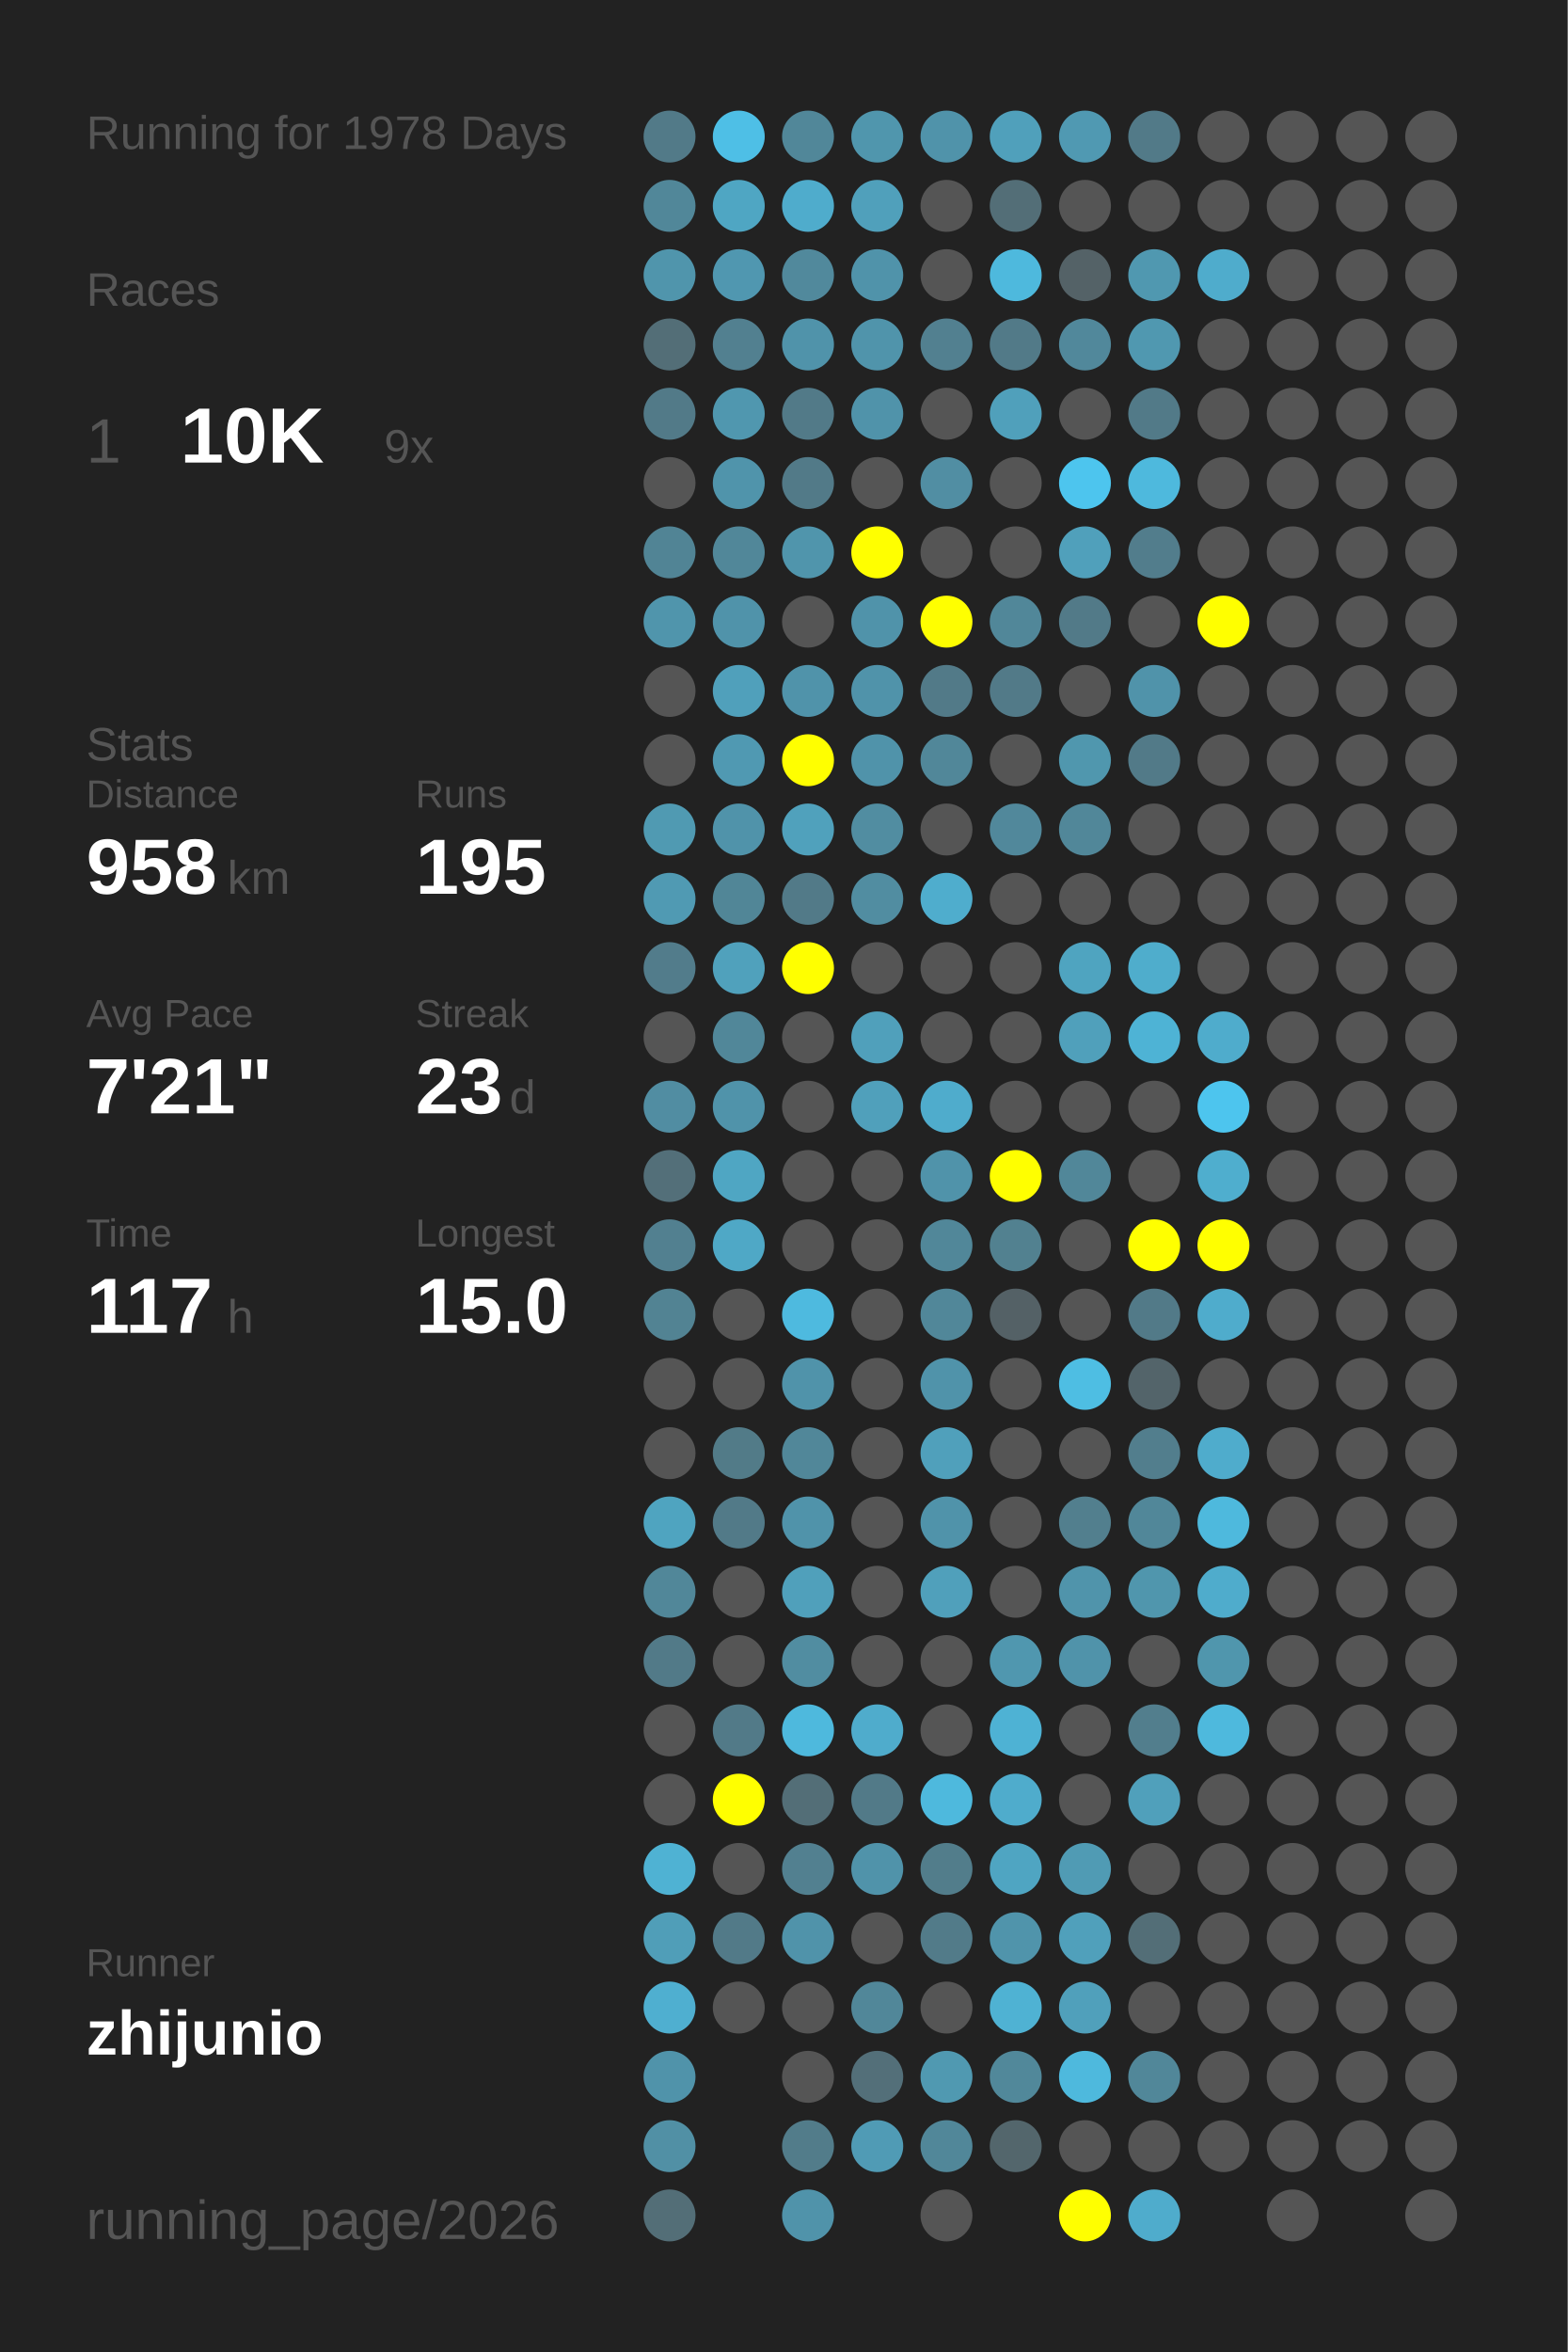
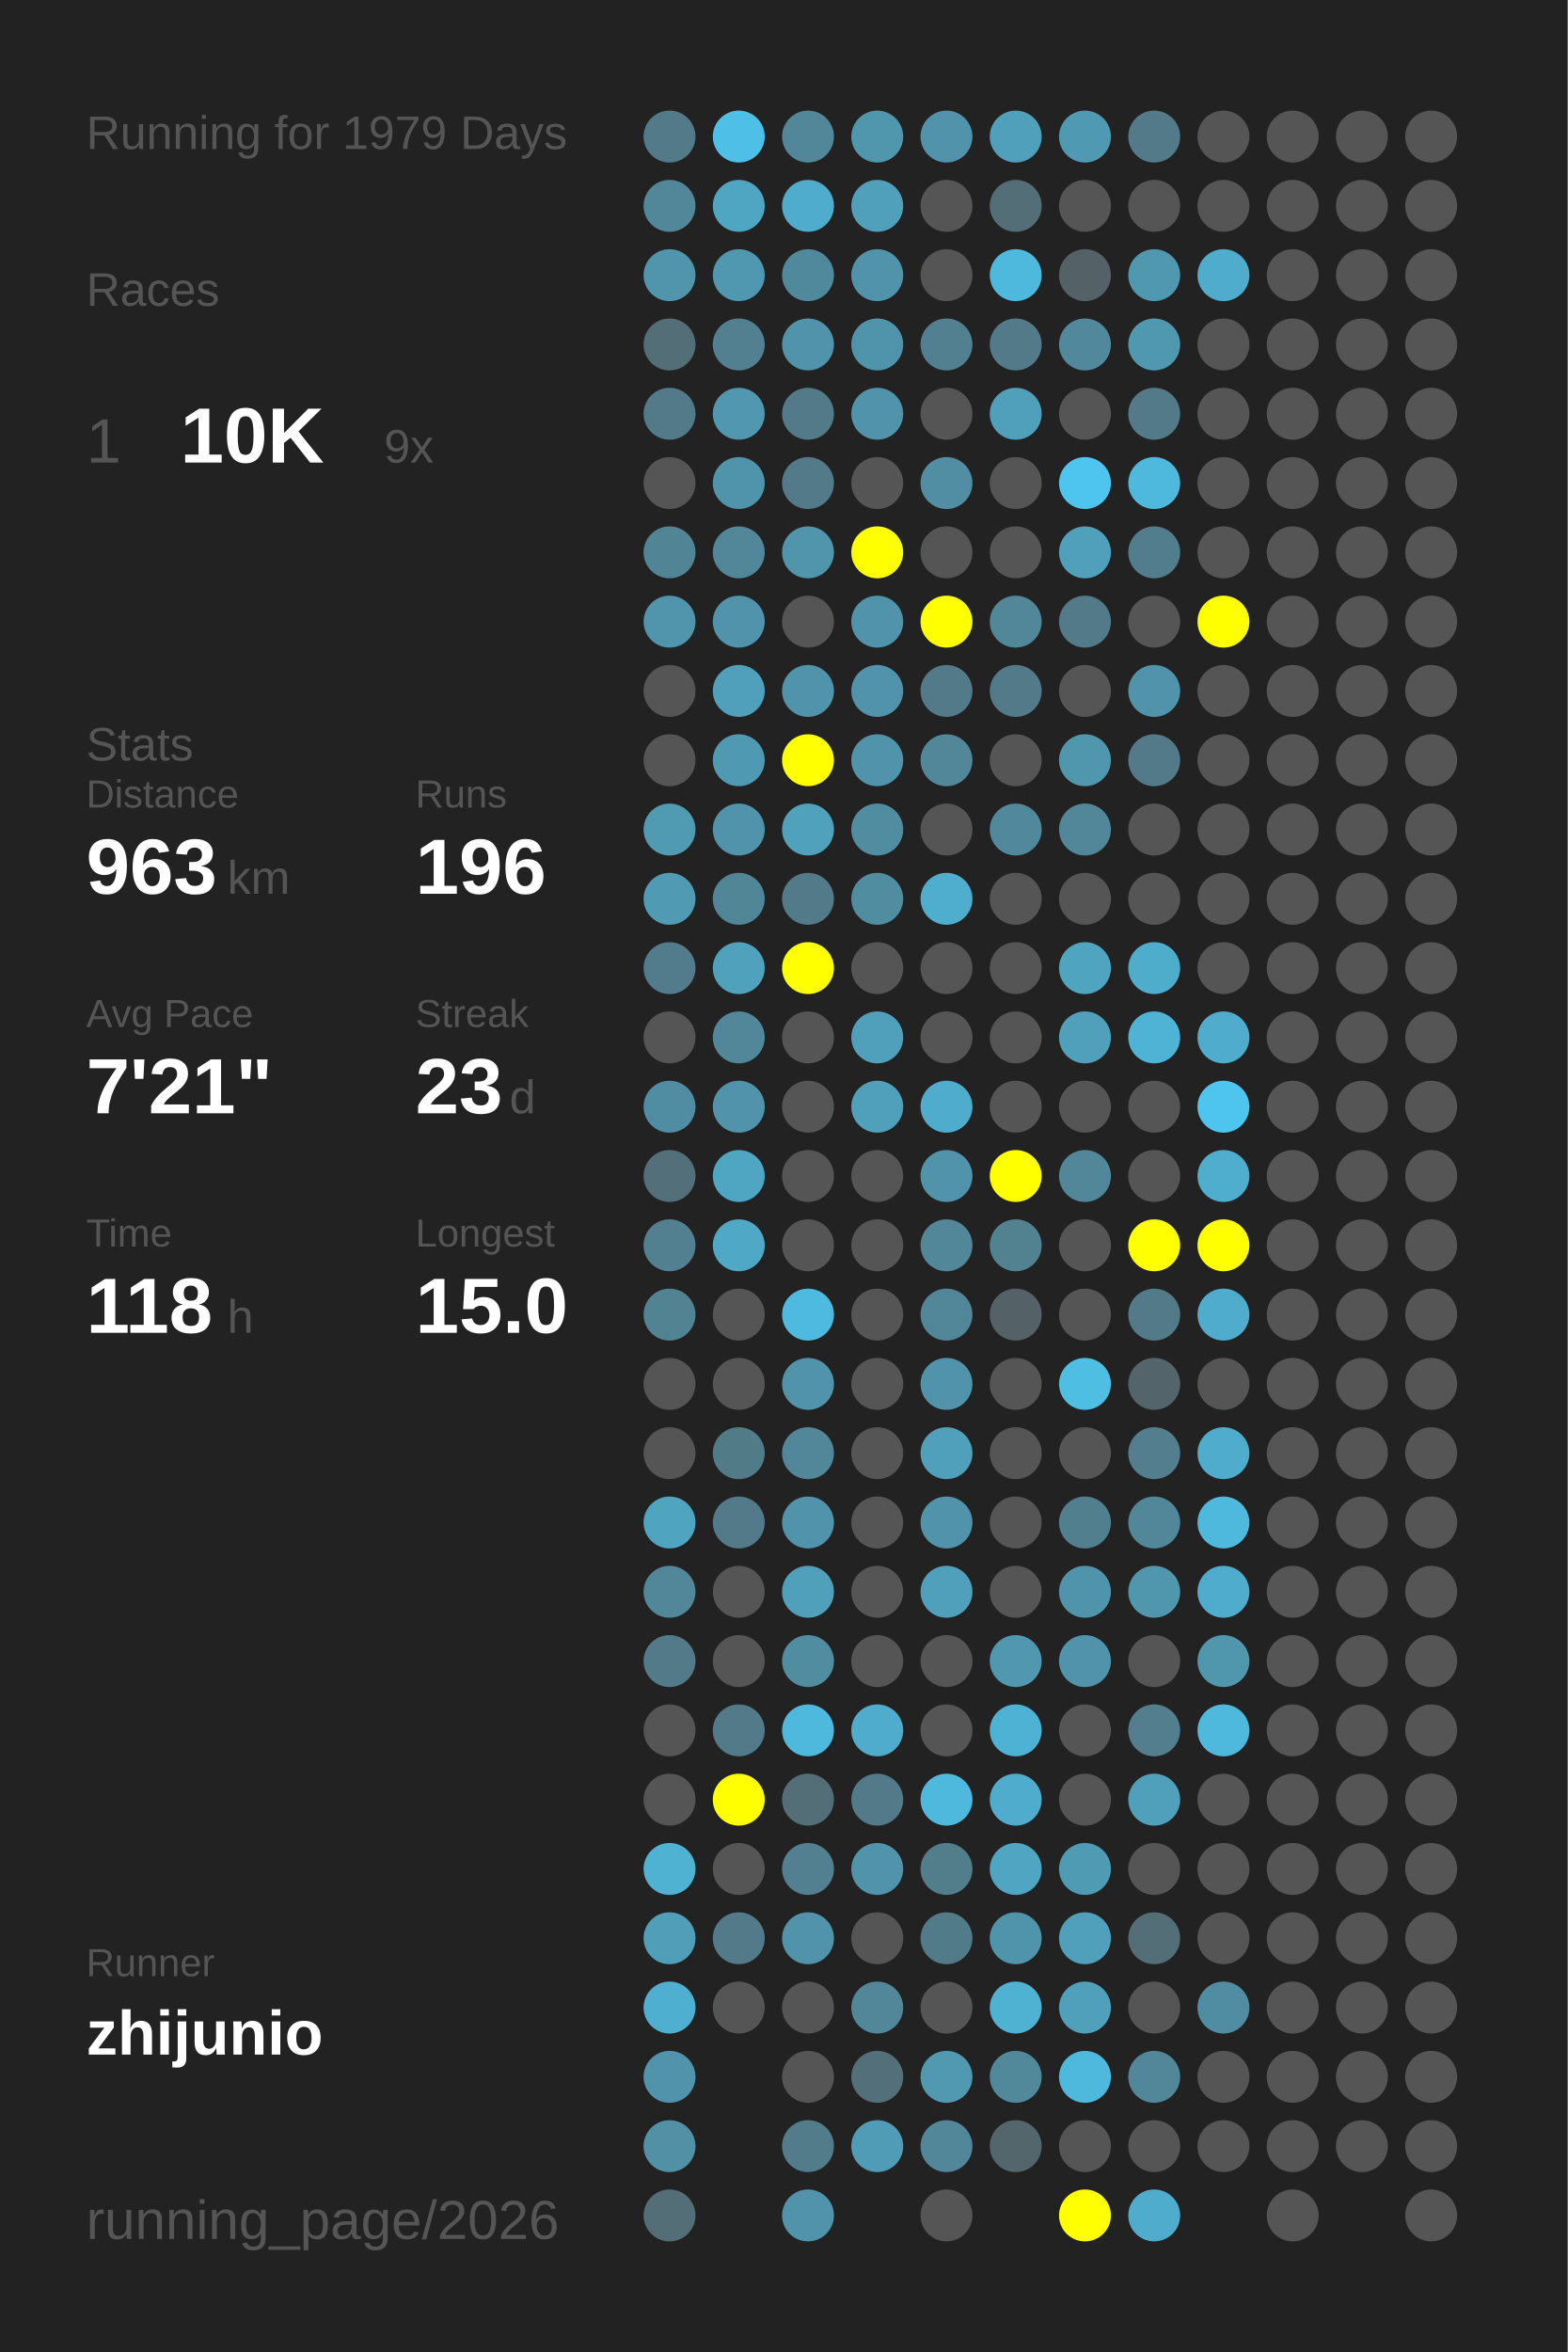
<svg xmlns="http://www.w3.org/2000/svg" baseProfile="full" height="300mm" version="1.1" viewBox="0,0,200,300" width="200mm">
  <defs />
  <rect fill="#222222" height="300" width="200" x="0" y="0" />
-   <text fill="#555555" style="font-size:6px; font-family:Arial;" x="11" y="19">Running for 1978 Days</text>
+   <text fill="#555555" style="font-size:6px; font-family:Arial;" x="11" y="19">Running for 1979 Days</text>
  <text fill="#555555" style="font-size:6px; font-family:Arial;" x="11" y="39">Races</text>
  <text fill="#555555" style="font-size:8px; font-family:Arial;" x="11" y="59">1</text>
  <text fill="#FFFFFF" style="font-size:10px; font-family:Arial; font-weight:bold;" x="23" y="59">10K</text>
  <text fill="#555555" style="font-size:6px; font-family:Arial;" x="49" y="59">9x</text>
  <text fill="#555555" style="font-size:6px; font-family:Arial;" x="11" y="97">Stats</text>
  <text fill="#555555" style="font-size:5px; font-family:Arial;" x="11" y="103">Distance</text>
-   <text fill="#FFFFFF" style="font-size:10px; font-family:Arial; font-weight:bold;" x="11" y="114">958</text>
+   <text fill="#FFFFFF" style="font-size:10px; font-family:Arial; font-weight:bold;" x="11" y="114">963</text>
  <text fill="#555555" style="font-size:6px; font-family:Arial;" x="29" y="114">km</text>
  <text fill="#555555" style="font-size:5px; font-family:Arial;" x="53" y="103">Runs</text>
-   <text fill="#FFFFFF" style="font-size:10px; font-family:Arial; font-weight:bold;" x="53" y="114">195</text>
+   <text fill="#FFFFFF" style="font-size:10px; font-family:Arial; font-weight:bold;" x="53" y="114">196</text>
  <text fill="#555555" style="font-size:5px; font-family:Arial;" x="11" y="131">Avg Pace</text>
  <text fill="#FFFFFF" style="font-size:10px; font-family:Arial; font-weight:bold;" x="11" y="142">7'21"</text>
  <text fill="#555555" style="font-size:5px; font-family:Arial;" x="53" y="131">Streak</text>
  <text fill="#FFFFFF" style="font-size:10px; font-family:Arial; font-weight:bold;" x="53" y="142">23</text>
  <text fill="#555555" style="font-size:6px; font-family:Arial;" x="65" y="142">d</text>
  <text fill="#555555" style="font-size:5px; font-family:Arial;" x="11" y="159">Time</text>
-   <text fill="#FFFFFF" style="font-size:10px; font-family:Arial; font-weight:bold;" x="11" y="170">117</text>
+   <text fill="#FFFFFF" style="font-size:10px; font-family:Arial; font-weight:bold;" x="11" y="170">118</text>
  <text fill="#555555" style="font-size:6px; font-family:Arial;" x="29" y="170">h</text>
  <text fill="#555555" style="font-size:5px; font-family:Arial;" x="53" y="159">Longest</text>
  <text fill="#FFFFFF" style="font-size:10px; font-family:Arial; font-weight:bold;" x="53" y="170">15.0</text>
  <text fill="#555555" style="font-size:5px; font-family:Arial;" x="11" y="252.065">Runner</text>
  <text fill="#FFFFFF" style="font-size:8px; font-family:Arial; font-weight:bold;" x="11" y="262.065">zhijunio</text>
  <text fill="#555555" style="font-size:7px; font-family:Arial;" x="11" y="285.581">running_page/2026</text>
  <circle cx="85.417" cy="17.419" fill="#527a88" r="3.312" />
  <circle cx="85.417" cy="26.258" fill="#518799" r="3.312" />
  <circle cx="85.417" cy="35.097" fill="#5095ac" r="3.312" />
  <circle cx="85.417" cy="43.935" fill="#536e77" r="3.312" />
  <circle cx="85.417" cy="52.774" fill="#527a88" r="3.312" />
  <circle cx="85.417" cy="61.613" fill="#555555" r="3.312" />
  <circle cx="85.417" cy="70.452" fill="#518495" r="3.312" />
  <circle cx="85.417" cy="79.29" fill="#5095ac" r="3.312" />
  <circle cx="85.417" cy="88.129" fill="#555555" r="3.312" />
  <circle cx="85.417" cy="96.968" fill="#555555" r="3.312" />
  <circle cx="85.417" cy="105.806" fill="#509ab2" r="3.312" />
  <circle cx="85.417" cy="114.645" fill="#509ab3" r="3.312" />
  <circle cx="85.417" cy="123.484" fill="#527c8b" r="3.312" />
  <circle cx="85.417" cy="132.323" fill="#555555" r="3.312" />
  <circle cx="85.417" cy="141.161" fill="#518da2" r="3.312" />
  <circle cx="85.417" cy="150" fill="#536f79" r="3.312" />
  <circle cx="85.417" cy="158.839" fill="#528090" r="3.312" />
  <circle cx="85.417" cy="167.677" fill="#528393" r="3.312" />
  <circle cx="85.417" cy="176.516" fill="#555555" r="3.312" />
  <circle cx="85.417" cy="185.355" fill="#555555" r="3.312" />
  <circle cx="85.417" cy="194.194" fill="#4fa4c0" r="3.312" />
  <circle cx="85.417" cy="203.032" fill="#518799" r="3.312" />
  <circle cx="85.417" cy="211.871" fill="#527a88" r="3.312" />
  <circle cx="85.417" cy="220.71" fill="#555555" r="3.312" />
  <circle cx="85.417" cy="229.548" fill="#555555" r="3.312" />
  <circle cx="85.417" cy="238.387" fill="#4fb2d3" r="3.312" />
  <circle cx="85.417" cy="247.226" fill="#509eb8" r="3.312" />
  <circle cx="85.417" cy="256.065" fill="#4fafd0" r="3.312" />
  <circle cx="85.417" cy="264.903" fill="#5093aa" r="3.312" />
  <circle cx="85.417" cy="273.742" fill="#5190a5" r="3.312" />
  <circle cx="85.417" cy="282.581" fill="#536e77" r="3.312" />
  <circle cx="94.25" cy="17.419" fill="#4ebfe6" r="3.312" />
  <circle cx="94.25" cy="26.258" fill="#4fa6c3" r="3.312" />
  <circle cx="94.25" cy="35.097" fill="#5097b0" r="3.312" />
  <circle cx="94.25" cy="43.935" fill="#528090" r="3.312" />
  <circle cx="94.25" cy="52.774" fill="#5097af" r="3.312" />
  <circle cx="94.25" cy="61.613" fill="#5094ab" r="3.312" />
  <circle cx="94.25" cy="70.452" fill="#518799" r="3.312" />
  <circle cx="94.25" cy="79.29" fill="#5093aa" r="3.312" />
  <circle cx="94.25" cy="88.129" fill="#50a0bb" r="3.312" />
  <circle cx="94.25" cy="96.968" fill="#5099b2" r="3.312" />
  <circle cx="94.25" cy="105.806" fill="#5093aa" r="3.312" />
  <circle cx="94.25" cy="114.645" fill="#518697" r="3.312" />
  <circle cx="94.25" cy="123.484" fill="#50a1bc" r="3.312" />
  <circle cx="94.25" cy="132.323" fill="#518799" r="3.312" />
  <circle cx="94.25" cy="141.161" fill="#5093aa" r="3.312" />
  <circle cx="94.25" cy="150" fill="#4fa6c3" r="3.312" />
  <circle cx="94.25" cy="158.839" fill="#4fa8c6" r="3.312" />
  <circle cx="94.25" cy="167.677" fill="#555555" r="3.312" />
  <circle cx="94.25" cy="176.516" fill="#555555" r="3.312" />
  <circle cx="94.25" cy="185.355" fill="#527b88" r="3.312" />
  <circle cx="94.25" cy="194.194" fill="#527a88" r="3.312" />
  <circle cx="94.25" cy="203.032" fill="#555555" r="3.312" />
  <circle cx="94.25" cy="211.871" fill="#555555" r="3.312" />
  <circle cx="94.25" cy="220.71" fill="#527a88" r="3.312" />
  <circle cx="94.25" cy="229.548" fill="#FFFF00" r="3.312" />
  <circle cx="94.25" cy="238.387" fill="#555555" r="3.312" />
  <circle cx="94.25" cy="247.226" fill="#527a88" r="3.312" />
  <circle cx="94.25" cy="256.065" fill="#555555" r="3.312" />
  <circle cx="103.083" cy="17.419" fill="#518799" r="3.312" />
  <circle cx="103.083" cy="26.258" fill="#4faccc" r="3.312" />
  <circle cx="103.083" cy="35.097" fill="#51899c" r="3.312" />
  <circle cx="103.083" cy="43.935" fill="#5093aa" r="3.312" />
  <circle cx="103.083" cy="52.774" fill="#527a88" r="3.312" />
  <circle cx="103.083" cy="61.613" fill="#527a88" r="3.312" />
  <circle cx="103.083" cy="70.452" fill="#5095ac" r="3.312" />
  <circle cx="103.083" cy="79.29" fill="#555555" r="3.312" />
  <circle cx="103.083" cy="88.129" fill="#5093aa" r="3.312" />
  <circle cx="103.083" cy="96.968" fill="#FFFF00" r="3.312" />
  <circle cx="103.083" cy="105.806" fill="#50a1bc" r="3.312" />
  <circle cx="103.083" cy="114.645" fill="#527a88" r="3.312" />
  <circle cx="103.083" cy="123.484" fill="#FFFF00" r="3.312" />
  <circle cx="103.083" cy="132.323" fill="#555555" r="3.312" />
  <circle cx="103.083" cy="141.161" fill="#555555" r="3.312" />
  <circle cx="103.083" cy="150" fill="#555555" r="3.312" />
  <circle cx="103.083" cy="158.839" fill="#555555" r="3.312" />
  <circle cx="103.083" cy="167.677" fill="#4ebadf" r="3.312" />
  <circle cx="103.083" cy="176.516" fill="#5093aa" r="3.312" />
  <circle cx="103.083" cy="185.355" fill="#518799" r="3.312" />
  <circle cx="103.083" cy="194.194" fill="#5093aa" r="3.312" />
  <circle cx="103.083" cy="203.032" fill="#50a0bb" r="3.312" />
  <circle cx="103.083" cy="211.871" fill="#518da1" r="3.312" />
  <circle cx="103.083" cy="220.71" fill="#4eb9dd" r="3.312" />
  <circle cx="103.083" cy="229.548" fill="#536e77" r="3.312" />
  <circle cx="103.083" cy="238.387" fill="#528090" r="3.312" />
  <circle cx="103.083" cy="247.226" fill="#5093aa" r="3.312" />
  <circle cx="103.083" cy="256.065" fill="#555555" r="3.312" />
  <circle cx="103.083" cy="264.903" fill="#555555" r="3.312" />
  <circle cx="103.083" cy="273.742" fill="#527c8a" r="3.312" />
  <circle cx="103.083" cy="282.581" fill="#5093aa" r="3.312" />
  <circle cx="111.917" cy="17.419" fill="#5096ad" r="3.312" />
  <circle cx="111.917" cy="26.258" fill="#50a0bb" r="3.312" />
  <circle cx="111.917" cy="35.097" fill="#5093aa" r="3.312" />
  <circle cx="111.917" cy="43.935" fill="#5094ab" r="3.312" />
  <circle cx="111.917" cy="52.774" fill="#5093aa" r="3.312" />
  <circle cx="111.917" cy="61.613" fill="#555555" r="3.312" />
  <circle cx="111.917" cy="70.452" fill="#FFFF00" r="3.312" />
  <circle cx="111.917" cy="79.29" fill="#5093aa" r="3.312" />
  <circle cx="111.917" cy="88.129" fill="#5093aa" r="3.312" />
  <circle cx="111.917" cy="96.968" fill="#5093aa" r="3.312" />
  <circle cx="111.917" cy="105.806" fill="#518da1" r="3.312" />
  <circle cx="111.917" cy="114.645" fill="#518da1" r="3.312" />
  <circle cx="111.917" cy="123.484" fill="#555555" r="3.312" />
  <circle cx="111.917" cy="132.323" fill="#50a0bb" r="3.312" />
  <circle cx="111.917" cy="141.161" fill="#50a0bb" r="3.312" />
  <circle cx="111.917" cy="150" fill="#555555" r="3.312" />
  <circle cx="111.917" cy="158.839" fill="#555555" r="3.312" />
  <circle cx="111.917" cy="167.677" fill="#555555" r="3.312" />
  <circle cx="111.917" cy="176.516" fill="#555555" r="3.312" />
  <circle cx="111.917" cy="185.355" fill="#555555" r="3.312" />
  <circle cx="111.917" cy="194.194" fill="#555555" r="3.312" />
  <circle cx="111.917" cy="203.032" fill="#555555" r="3.312" />
  <circle cx="111.917" cy="211.871" fill="#555555" r="3.312" />
  <circle cx="111.917" cy="220.71" fill="#4faccc" r="3.312" />
  <circle cx="111.917" cy="229.548" fill="#527a88" r="3.312" />
  <circle cx="111.917" cy="238.387" fill="#5093aa" r="3.312" />
  <circle cx="111.917" cy="247.226" fill="#555555" r="3.312" />
  <circle cx="111.917" cy="256.065" fill="#518799" r="3.312" />
  <circle cx="111.917" cy="264.903" fill="#536f79" r="3.312" />
  <circle cx="111.917" cy="273.742" fill="#509bb5" r="3.312" />
  <circle cx="120.75" cy="17.419" fill="#5093aa" r="3.312" />
  <circle cx="120.75" cy="26.258" fill="#555555" r="3.312" />
  <circle cx="120.75" cy="35.097" fill="#555555" r="3.312" />
  <circle cx="120.75" cy="43.935" fill="#528090" r="3.312" />
  <circle cx="120.75" cy="52.774" fill="#555555" r="3.312" />
  <circle cx="120.75" cy="61.613" fill="#518ea3" r="3.312" />
  <circle cx="120.75" cy="70.452" fill="#555555" r="3.312" />
  <circle cx="120.75" cy="79.29" fill="#FFFF00" r="3.312" />
  <circle cx="120.75" cy="88.129" fill="#527a88" r="3.312" />
  <circle cx="120.75" cy="96.968" fill="#518799" r="3.312" />
  <circle cx="120.75" cy="105.806" fill="#555555" r="3.312" />
  <circle cx="120.75" cy="114.645" fill="#4fadcd" r="3.312" />
  <circle cx="120.75" cy="123.484" fill="#555555" r="3.312" />
  <circle cx="120.75" cy="132.323" fill="#555555" r="3.312" />
  <circle cx="120.75" cy="141.161" fill="#4faccc" r="3.312" />
  <circle cx="120.75" cy="150" fill="#5093aa" r="3.312" />
  <circle cx="120.75" cy="158.839" fill="#518799" r="3.312" />
  <circle cx="120.75" cy="167.677" fill="#518799" r="3.312" />
  <circle cx="120.75" cy="176.516" fill="#5093aa" r="3.312" />
  <circle cx="120.75" cy="185.355" fill="#50a0bb" r="3.312" />
  <circle cx="120.75" cy="194.194" fill="#5093aa" r="3.312" />
  <circle cx="120.75" cy="203.032" fill="#50a0bb" r="3.312" />
  <circle cx="120.75" cy="211.871" fill="#555555" r="3.312" />
  <circle cx="120.75" cy="220.71" fill="#555555" r="3.312" />
  <circle cx="120.75" cy="229.548" fill="#4eb9dd" r="3.312" />
  <circle cx="120.75" cy="238.387" fill="#527d8b" r="3.312" />
  <circle cx="120.75" cy="247.226" fill="#527b89" r="3.312" />
  <circle cx="120.75" cy="256.065" fill="#555555" r="3.312" />
  <circle cx="120.75" cy="264.903" fill="#5099b1" r="3.312" />
  <circle cx="120.75" cy="273.742" fill="#518799" r="3.312" />
  <circle cx="120.75" cy="282.581" fill="#555555" r="3.312" />
  <circle cx="129.583" cy="17.419" fill="#50a0bb" r="3.312" />
  <circle cx="129.583" cy="26.258" fill="#536e77" r="3.312" />
  <circle cx="129.583" cy="35.097" fill="#4eb9dd" r="3.312" />
  <circle cx="129.583" cy="43.935" fill="#527a88" r="3.312" />
  <circle cx="129.583" cy="52.774" fill="#50a0bb" r="3.312" />
  <circle cx="129.583" cy="61.613" fill="#555555" r="3.312" />
  <circle cx="129.583" cy="70.452" fill="#555555" r="3.312" />
  <circle cx="129.583" cy="79.29" fill="#518799" r="3.312" />
  <circle cx="129.583" cy="88.129" fill="#527a88" r="3.312" />
  <circle cx="129.583" cy="96.968" fill="#555555" r="3.312" />
  <circle cx="129.583" cy="105.806" fill="#51889b" r="3.312" />
  <circle cx="129.583" cy="114.645" fill="#555555" r="3.312" />
  <circle cx="129.583" cy="123.484" fill="#555555" r="3.312" />
  <circle cx="129.583" cy="132.323" fill="#555555" r="3.312" />
  <circle cx="129.583" cy="141.161" fill="#555555" r="3.312" />
  <circle cx="129.583" cy="150" fill="#FFFF00" r="3.312" />
  <circle cx="129.583" cy="158.839" fill="#528190" r="3.312" />
  <circle cx="129.583" cy="167.677" fill="#546166" r="3.312" />
  <circle cx="129.583" cy="176.516" fill="#555555" r="3.312" />
  <circle cx="129.583" cy="185.355" fill="#555555" r="3.312" />
  <circle cx="129.583" cy="194.194" fill="#555555" r="3.312" />
  <circle cx="129.583" cy="203.032" fill="#555555" r="3.312" />
  <circle cx="129.583" cy="211.871" fill="#5097af" r="3.312" />
  <circle cx="129.583" cy="220.71" fill="#4eb2d4" r="3.312" />
  <circle cx="129.583" cy="229.548" fill="#4faccc" r="3.312" />
  <circle cx="129.583" cy="238.387" fill="#4fa5c2" r="3.312" />
  <circle cx="129.583" cy="247.226" fill="#5094ab" r="3.312" />
  <circle cx="129.583" cy="256.065" fill="#4fb2d3" r="3.312" />
  <circle cx="129.583" cy="264.903" fill="#51889a" r="3.312" />
  <circle cx="129.583" cy="273.742" fill="#53666c" r="3.312" />
  <circle cx="138.417" cy="17.419" fill="#5099b2" r="3.312" />
  <circle cx="138.417" cy="26.258" fill="#555555" r="3.312" />
  <circle cx="138.417" cy="35.097" fill="#546267" r="3.312" />
  <circle cx="138.417" cy="43.935" fill="#51889b" r="3.312" />
  <circle cx="138.417" cy="52.774" fill="#555555" r="3.312" />
  <circle cx="138.417" cy="61.613" fill="#4dc5ee" r="3.312" />
  <circle cx="138.417" cy="70.452" fill="#50a0bb" r="3.312" />
  <circle cx="138.417" cy="79.29" fill="#527a88" r="3.312" />
  <circle cx="138.417" cy="88.129" fill="#555555" r="3.312" />
  <circle cx="138.417" cy="96.968" fill="#5097ae" r="3.312" />
  <circle cx="138.417" cy="105.806" fill="#518799" r="3.312" />
  <circle cx="138.417" cy="114.645" fill="#555555" r="3.312" />
  <circle cx="138.417" cy="123.484" fill="#4fa4c0" r="3.312" />
  <circle cx="138.417" cy="132.323" fill="#50a0bb" r="3.312" />
  <circle cx="138.417" cy="141.161" fill="#555555" r="3.312" />
  <circle cx="138.417" cy="150" fill="#518799" r="3.312" />
  <circle cx="138.417" cy="158.839" fill="#555555" r="3.312" />
  <circle cx="138.417" cy="167.677" fill="#555555" r="3.312" />
  <circle cx="138.417" cy="176.516" fill="#4ebee3" r="3.312" />
  <circle cx="138.417" cy="185.355" fill="#555555" r="3.312" />
  <circle cx="138.417" cy="194.194" fill="#527f8e" r="3.312" />
  <circle cx="138.417" cy="203.032" fill="#5094ab" r="3.312" />
  <circle cx="138.417" cy="211.871" fill="#5093aa" r="3.312" />
  <circle cx="138.417" cy="220.71" fill="#555555" r="3.312" />
  <circle cx="138.417" cy="229.548" fill="#555555" r="3.312" />
  <circle cx="138.417" cy="238.387" fill="#509bb4" r="3.312" />
  <circle cx="138.417" cy="247.226" fill="#50a0bb" r="3.312" />
  <circle cx="138.417" cy="256.065" fill="#50a0bb" r="3.312" />
  <circle cx="138.417" cy="264.903" fill="#4eb9dd" r="3.312" />
  <circle cx="138.417" cy="273.742" fill="#555555" r="3.312" />
  <circle cx="138.417" cy="282.581" fill="#FFFF00" r="3.312" />
  <circle cx="147.25" cy="17.419" fill="#527a88" r="3.312" />
  <circle cx="147.25" cy="26.258" fill="#555555" r="3.312" />
  <circle cx="147.25" cy="35.097" fill="#5098b0" r="3.312" />
  <circle cx="147.25" cy="43.935" fill="#5098b0" r="3.312" />
  <circle cx="147.25" cy="52.774" fill="#527a88" r="3.312" />
  <circle cx="147.25" cy="61.613" fill="#4eb9dd" r="3.312" />
  <circle cx="147.25" cy="70.452" fill="#527d8c" r="3.312" />
  <circle cx="147.25" cy="79.29" fill="#555555" r="3.312" />
  <circle cx="147.25" cy="88.129" fill="#5093aa" r="3.312" />
  <circle cx="147.25" cy="96.968" fill="#527a88" r="3.312" />
  <circle cx="147.25" cy="105.806" fill="#555555" r="3.312" />
  <circle cx="147.25" cy="114.645" fill="#555555" r="3.312" />
  <circle cx="147.25" cy="123.484" fill="#4fadcc" r="3.312" />
  <circle cx="147.25" cy="132.323" fill="#4eb3d5" r="3.312" />
  <circle cx="147.25" cy="141.161" fill="#555555" r="3.312" />
  <circle cx="147.25" cy="150" fill="#555555" r="3.312" />
  <circle cx="147.25" cy="158.839" fill="#FFFF00" r="3.312" />
  <circle cx="147.25" cy="167.677" fill="#527a88" r="3.312" />
  <circle cx="147.25" cy="176.516" fill="#53646a" r="3.312" />
  <circle cx="147.25" cy="185.355" fill="#527e8d" r="3.312" />
  <circle cx="147.25" cy="194.194" fill="#518799" r="3.312" />
  <circle cx="147.25" cy="203.032" fill="#5096ad" r="3.312" />
  <circle cx="147.25" cy="211.871" fill="#555555" r="3.312" />
  <circle cx="147.25" cy="220.71" fill="#527e8d" r="3.312" />
  <circle cx="147.25" cy="229.548" fill="#50a0bb" r="3.312" />
  <circle cx="147.25" cy="238.387" fill="#555555" r="3.312" />
  <circle cx="147.25" cy="247.226" fill="#536e77" r="3.312" />
  <circle cx="147.25" cy="256.065" fill="#555555" r="3.312" />
  <circle cx="147.25" cy="264.903" fill="#518799" r="3.312" />
  <circle cx="147.25" cy="273.742" fill="#555555" r="3.312" />
  <circle cx="147.25" cy="282.581" fill="#4faccc" r="3.312" />
  <circle cx="156.083" cy="17.419" fill="#555555" r="3.312" />
  <circle cx="156.083" cy="26.258" fill="#555555" r="3.312" />
  <circle cx="156.083" cy="35.097" fill="#4faccc" r="3.312" />
  <circle cx="156.083" cy="43.935" fill="#555555" r="3.312" />
  <circle cx="156.083" cy="52.774" fill="#555555" r="3.312" />
  <circle cx="156.083" cy="61.613" fill="#555555" r="3.312" />
  <circle cx="156.083" cy="70.452" fill="#555555" r="3.312" />
  <circle cx="156.083" cy="79.29" fill="#FFFF00" r="3.312" />
  <circle cx="156.083" cy="88.129" fill="#555555" r="3.312" />
  <circle cx="156.083" cy="96.968" fill="#555555" r="3.312" />
  <circle cx="156.083" cy="105.806" fill="#555555" r="3.312" />
  <circle cx="156.083" cy="114.645" fill="#555555" r="3.312" />
  <circle cx="156.083" cy="123.484" fill="#555555" r="3.312" />
  <circle cx="156.083" cy="132.323" fill="#4faccc" r="3.312" />
  <circle cx="156.083" cy="141.161" fill="#4dc5ee" r="3.312" />
  <circle cx="156.083" cy="150" fill="#4faece" r="3.312" />
  <circle cx="156.083" cy="158.839" fill="#FFFF00" r="3.312" />
  <circle cx="156.083" cy="167.677" fill="#4faccc" r="3.312" />
  <circle cx="156.083" cy="176.516" fill="#555555" r="3.312" />
  <circle cx="156.083" cy="185.355" fill="#4faccc" r="3.312" />
  <circle cx="156.083" cy="194.194" fill="#4eb9dd" r="3.312" />
  <circle cx="156.083" cy="203.032" fill="#4faccc" r="3.312" />
  <circle cx="156.083" cy="211.871" fill="#5096ad" r="3.312" />
  <circle cx="156.083" cy="220.71" fill="#4eb9dd" r="3.312" />
  <circle cx="156.083" cy="229.548" fill="#555555" r="3.312" />
  <circle cx="156.083" cy="238.387" fill="#555555" r="3.312" />
  <circle cx="156.083" cy="247.226" fill="#555555" r="3.312" />
-   <circle cx="156.083" cy="256.065" fill="#555555" r="3.312" />
+   <circle cx="156.083" cy="256.065" fill="#518da2" r="3.312" />
  <circle cx="156.083" cy="264.903" fill="#555555" r="3.312" />
  <circle cx="156.083" cy="273.742" fill="#555555" r="3.312" />
  <circle cx="164.917" cy="17.419" fill="#555555" r="3.312" />
  <circle cx="164.917" cy="26.258" fill="#555555" r="3.312" />
  <circle cx="164.917" cy="35.097" fill="#555555" r="3.312" />
  <circle cx="164.917" cy="43.935" fill="#555555" r="3.312" />
  <circle cx="164.917" cy="52.774" fill="#555555" r="3.312" />
  <circle cx="164.917" cy="61.613" fill="#555555" r="3.312" />
  <circle cx="164.917" cy="70.452" fill="#555555" r="3.312" />
  <circle cx="164.917" cy="79.29" fill="#555555" r="3.312" />
  <circle cx="164.917" cy="88.129" fill="#555555" r="3.312" />
  <circle cx="164.917" cy="96.968" fill="#555555" r="3.312" />
  <circle cx="164.917" cy="105.806" fill="#555555" r="3.312" />
  <circle cx="164.917" cy="114.645" fill="#555555" r="3.312" />
  <circle cx="164.917" cy="123.484" fill="#555555" r="3.312" />
  <circle cx="164.917" cy="132.323" fill="#555555" r="3.312" />
  <circle cx="164.917" cy="141.161" fill="#555555" r="3.312" />
  <circle cx="164.917" cy="150" fill="#555555" r="3.312" />
  <circle cx="164.917" cy="158.839" fill="#555555" r="3.312" />
  <circle cx="164.917" cy="167.677" fill="#555555" r="3.312" />
  <circle cx="164.917" cy="176.516" fill="#555555" r="3.312" />
  <circle cx="164.917" cy="185.355" fill="#555555" r="3.312" />
  <circle cx="164.917" cy="194.194" fill="#555555" r="3.312" />
  <circle cx="164.917" cy="203.032" fill="#555555" r="3.312" />
  <circle cx="164.917" cy="211.871" fill="#555555" r="3.312" />
  <circle cx="164.917" cy="220.71" fill="#555555" r="3.312" />
  <circle cx="164.917" cy="229.548" fill="#555555" r="3.312" />
  <circle cx="164.917" cy="238.387" fill="#555555" r="3.312" />
  <circle cx="164.917" cy="247.226" fill="#555555" r="3.312" />
  <circle cx="164.917" cy="256.065" fill="#555555" r="3.312" />
  <circle cx="164.917" cy="264.903" fill="#555555" r="3.312" />
  <circle cx="164.917" cy="273.742" fill="#555555" r="3.312" />
  <circle cx="164.917" cy="282.581" fill="#555555" r="3.312" />
  <circle cx="173.75" cy="17.419" fill="#555555" r="3.312" />
  <circle cx="173.75" cy="26.258" fill="#555555" r="3.312" />
  <circle cx="173.75" cy="35.097" fill="#555555" r="3.312" />
  <circle cx="173.75" cy="43.935" fill="#555555" r="3.312" />
  <circle cx="173.75" cy="52.774" fill="#555555" r="3.312" />
  <circle cx="173.75" cy="61.613" fill="#555555" r="3.312" />
  <circle cx="173.75" cy="70.452" fill="#555555" r="3.312" />
  <circle cx="173.75" cy="79.29" fill="#555555" r="3.312" />
  <circle cx="173.75" cy="88.129" fill="#555555" r="3.312" />
  <circle cx="173.75" cy="96.968" fill="#555555" r="3.312" />
  <circle cx="173.75" cy="105.806" fill="#555555" r="3.312" />
  <circle cx="173.75" cy="114.645" fill="#555555" r="3.312" />
  <circle cx="173.75" cy="123.484" fill="#555555" r="3.312" />
  <circle cx="173.75" cy="132.323" fill="#555555" r="3.312" />
  <circle cx="173.75" cy="141.161" fill="#555555" r="3.312" />
  <circle cx="173.75" cy="150" fill="#555555" r="3.312" />
  <circle cx="173.75" cy="158.839" fill="#555555" r="3.312" />
  <circle cx="173.75" cy="167.677" fill="#555555" r="3.312" />
  <circle cx="173.75" cy="176.516" fill="#555555" r="3.312" />
  <circle cx="173.75" cy="185.355" fill="#555555" r="3.312" />
  <circle cx="173.75" cy="194.194" fill="#555555" r="3.312" />
  <circle cx="173.75" cy="203.032" fill="#555555" r="3.312" />
  <circle cx="173.75" cy="211.871" fill="#555555" r="3.312" />
  <circle cx="173.75" cy="220.71" fill="#555555" r="3.312" />
  <circle cx="173.75" cy="229.548" fill="#555555" r="3.312" />
  <circle cx="173.75" cy="238.387" fill="#555555" r="3.312" />
  <circle cx="173.75" cy="247.226" fill="#555555" r="3.312" />
  <circle cx="173.75" cy="256.065" fill="#555555" r="3.312" />
  <circle cx="173.75" cy="264.903" fill="#555555" r="3.312" />
  <circle cx="173.75" cy="273.742" fill="#555555" r="3.312" />
  <circle cx="182.583" cy="17.419" fill="#555555" r="3.312" />
  <circle cx="182.583" cy="26.258" fill="#555555" r="3.312" />
  <circle cx="182.583" cy="35.097" fill="#555555" r="3.312" />
  <circle cx="182.583" cy="43.935" fill="#555555" r="3.312" />
  <circle cx="182.583" cy="52.774" fill="#555555" r="3.312" />
  <circle cx="182.583" cy="61.613" fill="#555555" r="3.312" />
  <circle cx="182.583" cy="70.452" fill="#555555" r="3.312" />
  <circle cx="182.583" cy="79.29" fill="#555555" r="3.312" />
  <circle cx="182.583" cy="88.129" fill="#555555" r="3.312" />
  <circle cx="182.583" cy="96.968" fill="#555555" r="3.312" />
  <circle cx="182.583" cy="105.806" fill="#555555" r="3.312" />
  <circle cx="182.583" cy="114.645" fill="#555555" r="3.312" />
  <circle cx="182.583" cy="123.484" fill="#555555" r="3.312" />
  <circle cx="182.583" cy="132.323" fill="#555555" r="3.312" />
  <circle cx="182.583" cy="141.161" fill="#555555" r="3.312" />
  <circle cx="182.583" cy="150" fill="#555555" r="3.312" />
  <circle cx="182.583" cy="158.839" fill="#555555" r="3.312" />
  <circle cx="182.583" cy="167.677" fill="#555555" r="3.312" />
  <circle cx="182.583" cy="176.516" fill="#555555" r="3.312" />
  <circle cx="182.583" cy="185.355" fill="#555555" r="3.312" />
  <circle cx="182.583" cy="194.194" fill="#555555" r="3.312" />
  <circle cx="182.583" cy="203.032" fill="#555555" r="3.312" />
  <circle cx="182.583" cy="211.871" fill="#555555" r="3.312" />
  <circle cx="182.583" cy="220.71" fill="#555555" r="3.312" />
  <circle cx="182.583" cy="229.548" fill="#555555" r="3.312" />
  <circle cx="182.583" cy="238.387" fill="#555555" r="3.312" />
  <circle cx="182.583" cy="247.226" fill="#555555" r="3.312" />
  <circle cx="182.583" cy="256.065" fill="#555555" r="3.312" />
  <circle cx="182.583" cy="264.903" fill="#555555" r="3.312" />
  <circle cx="182.583" cy="273.742" fill="#555555" r="3.312" />
  <circle cx="182.583" cy="282.581" fill="#555555" r="3.312" />
</svg>
